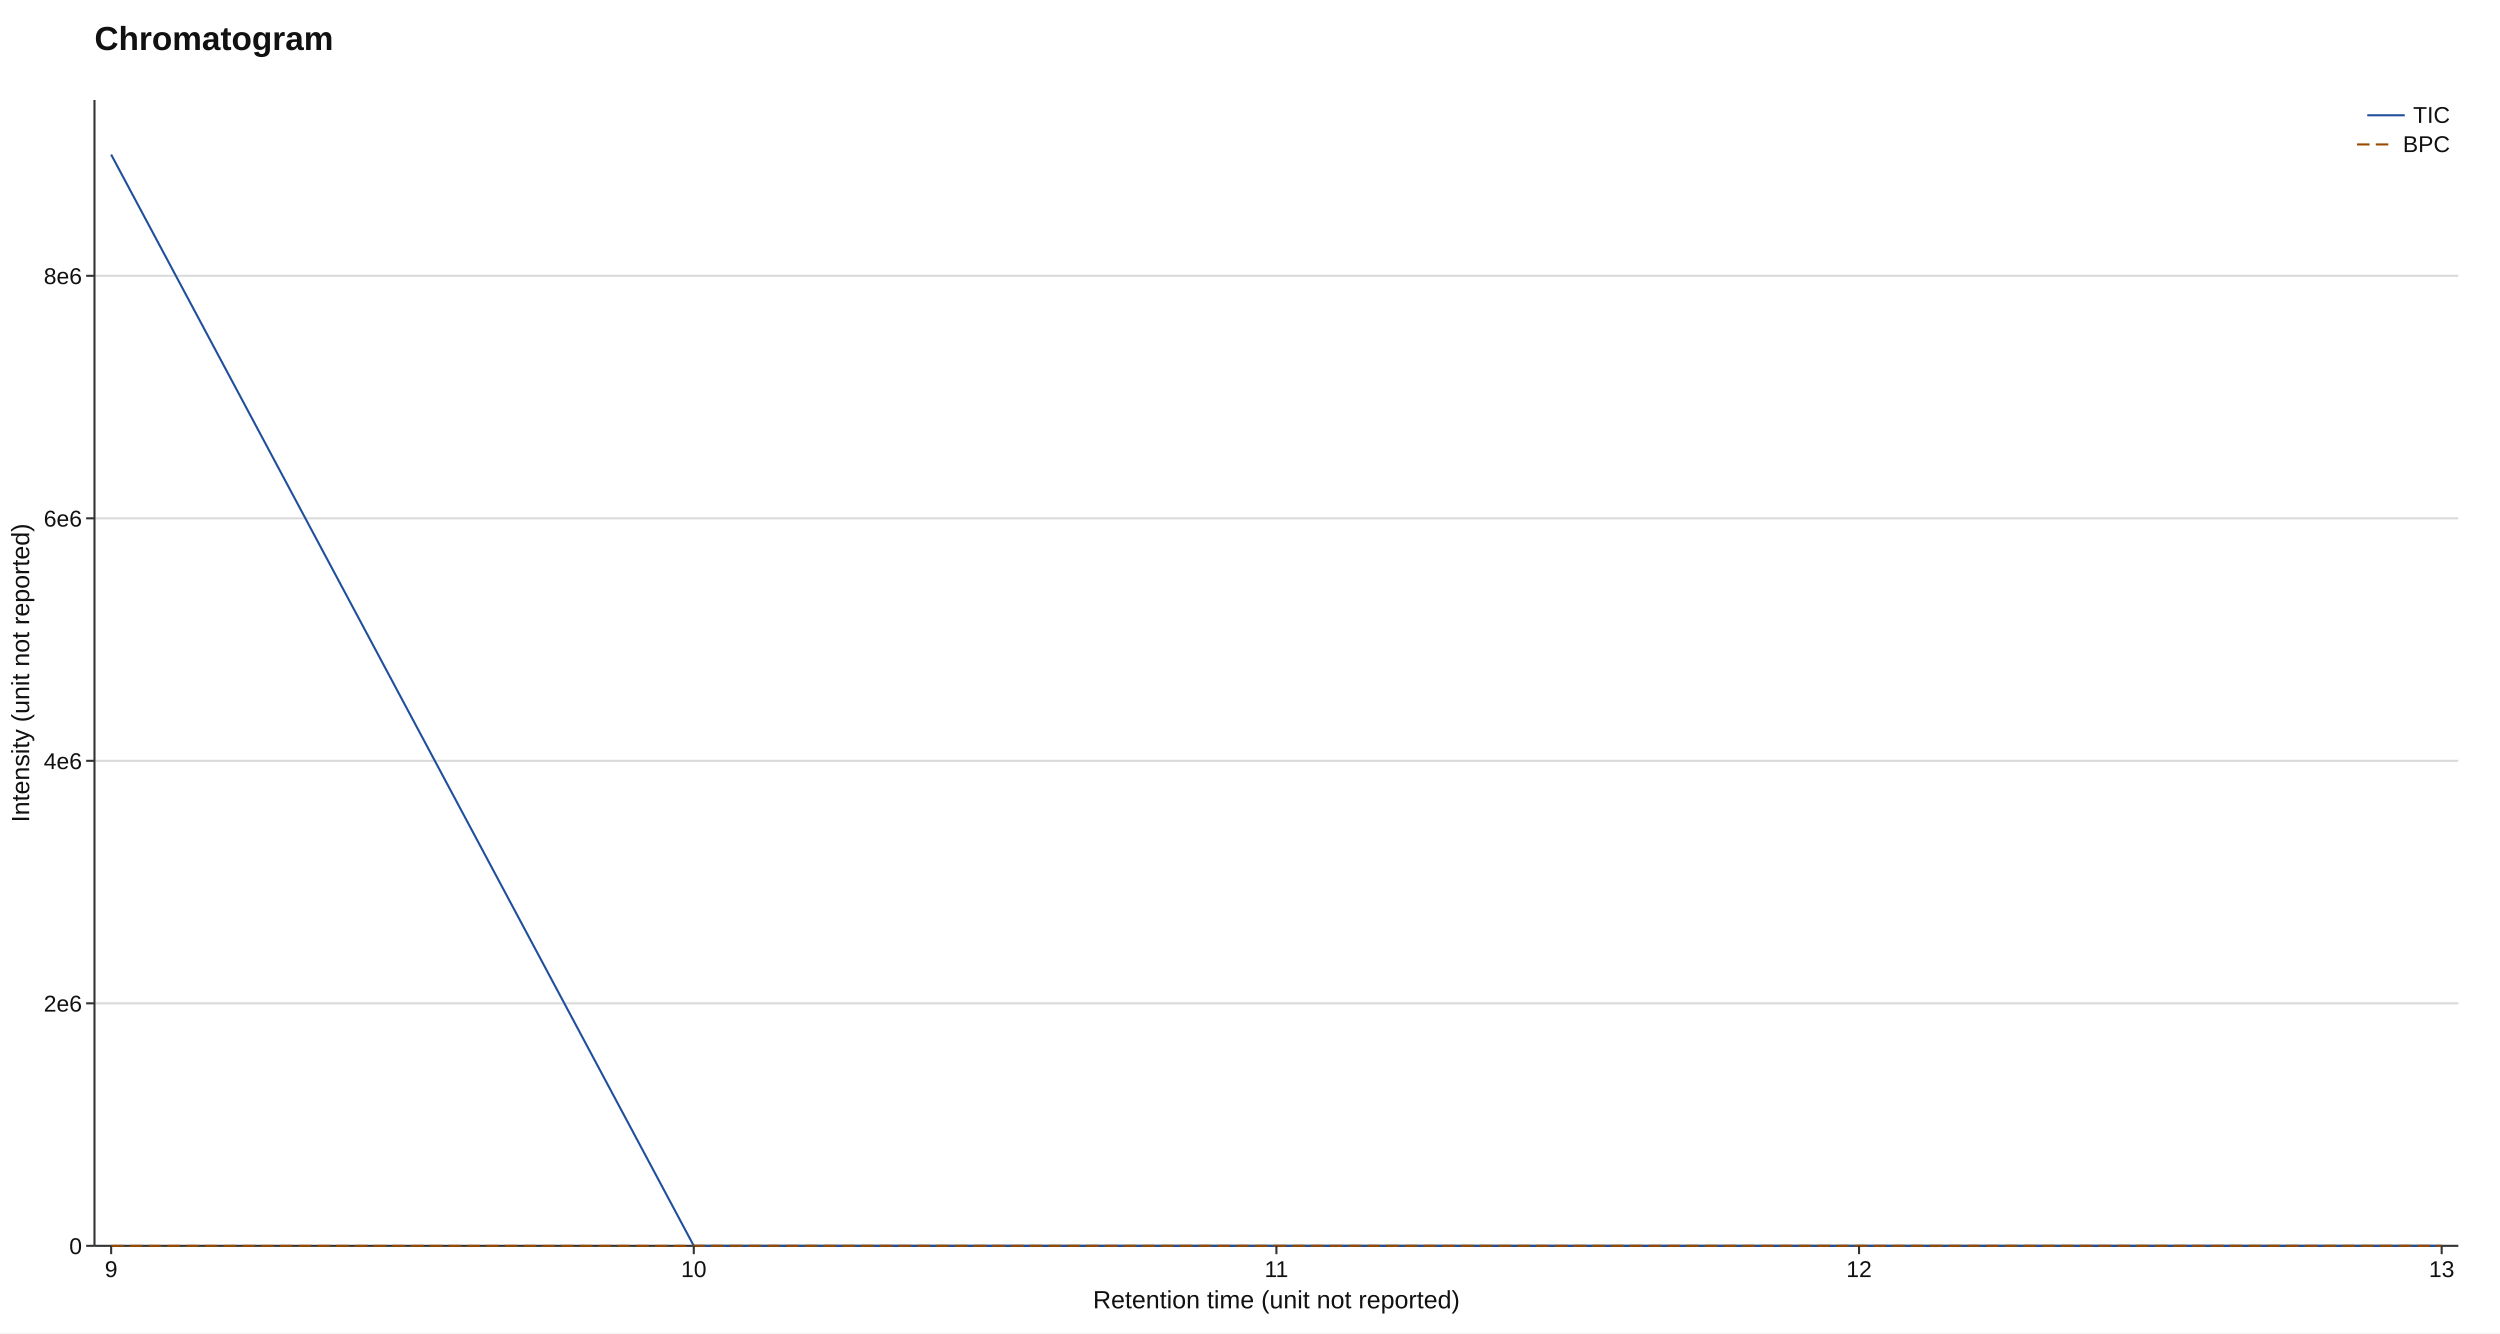
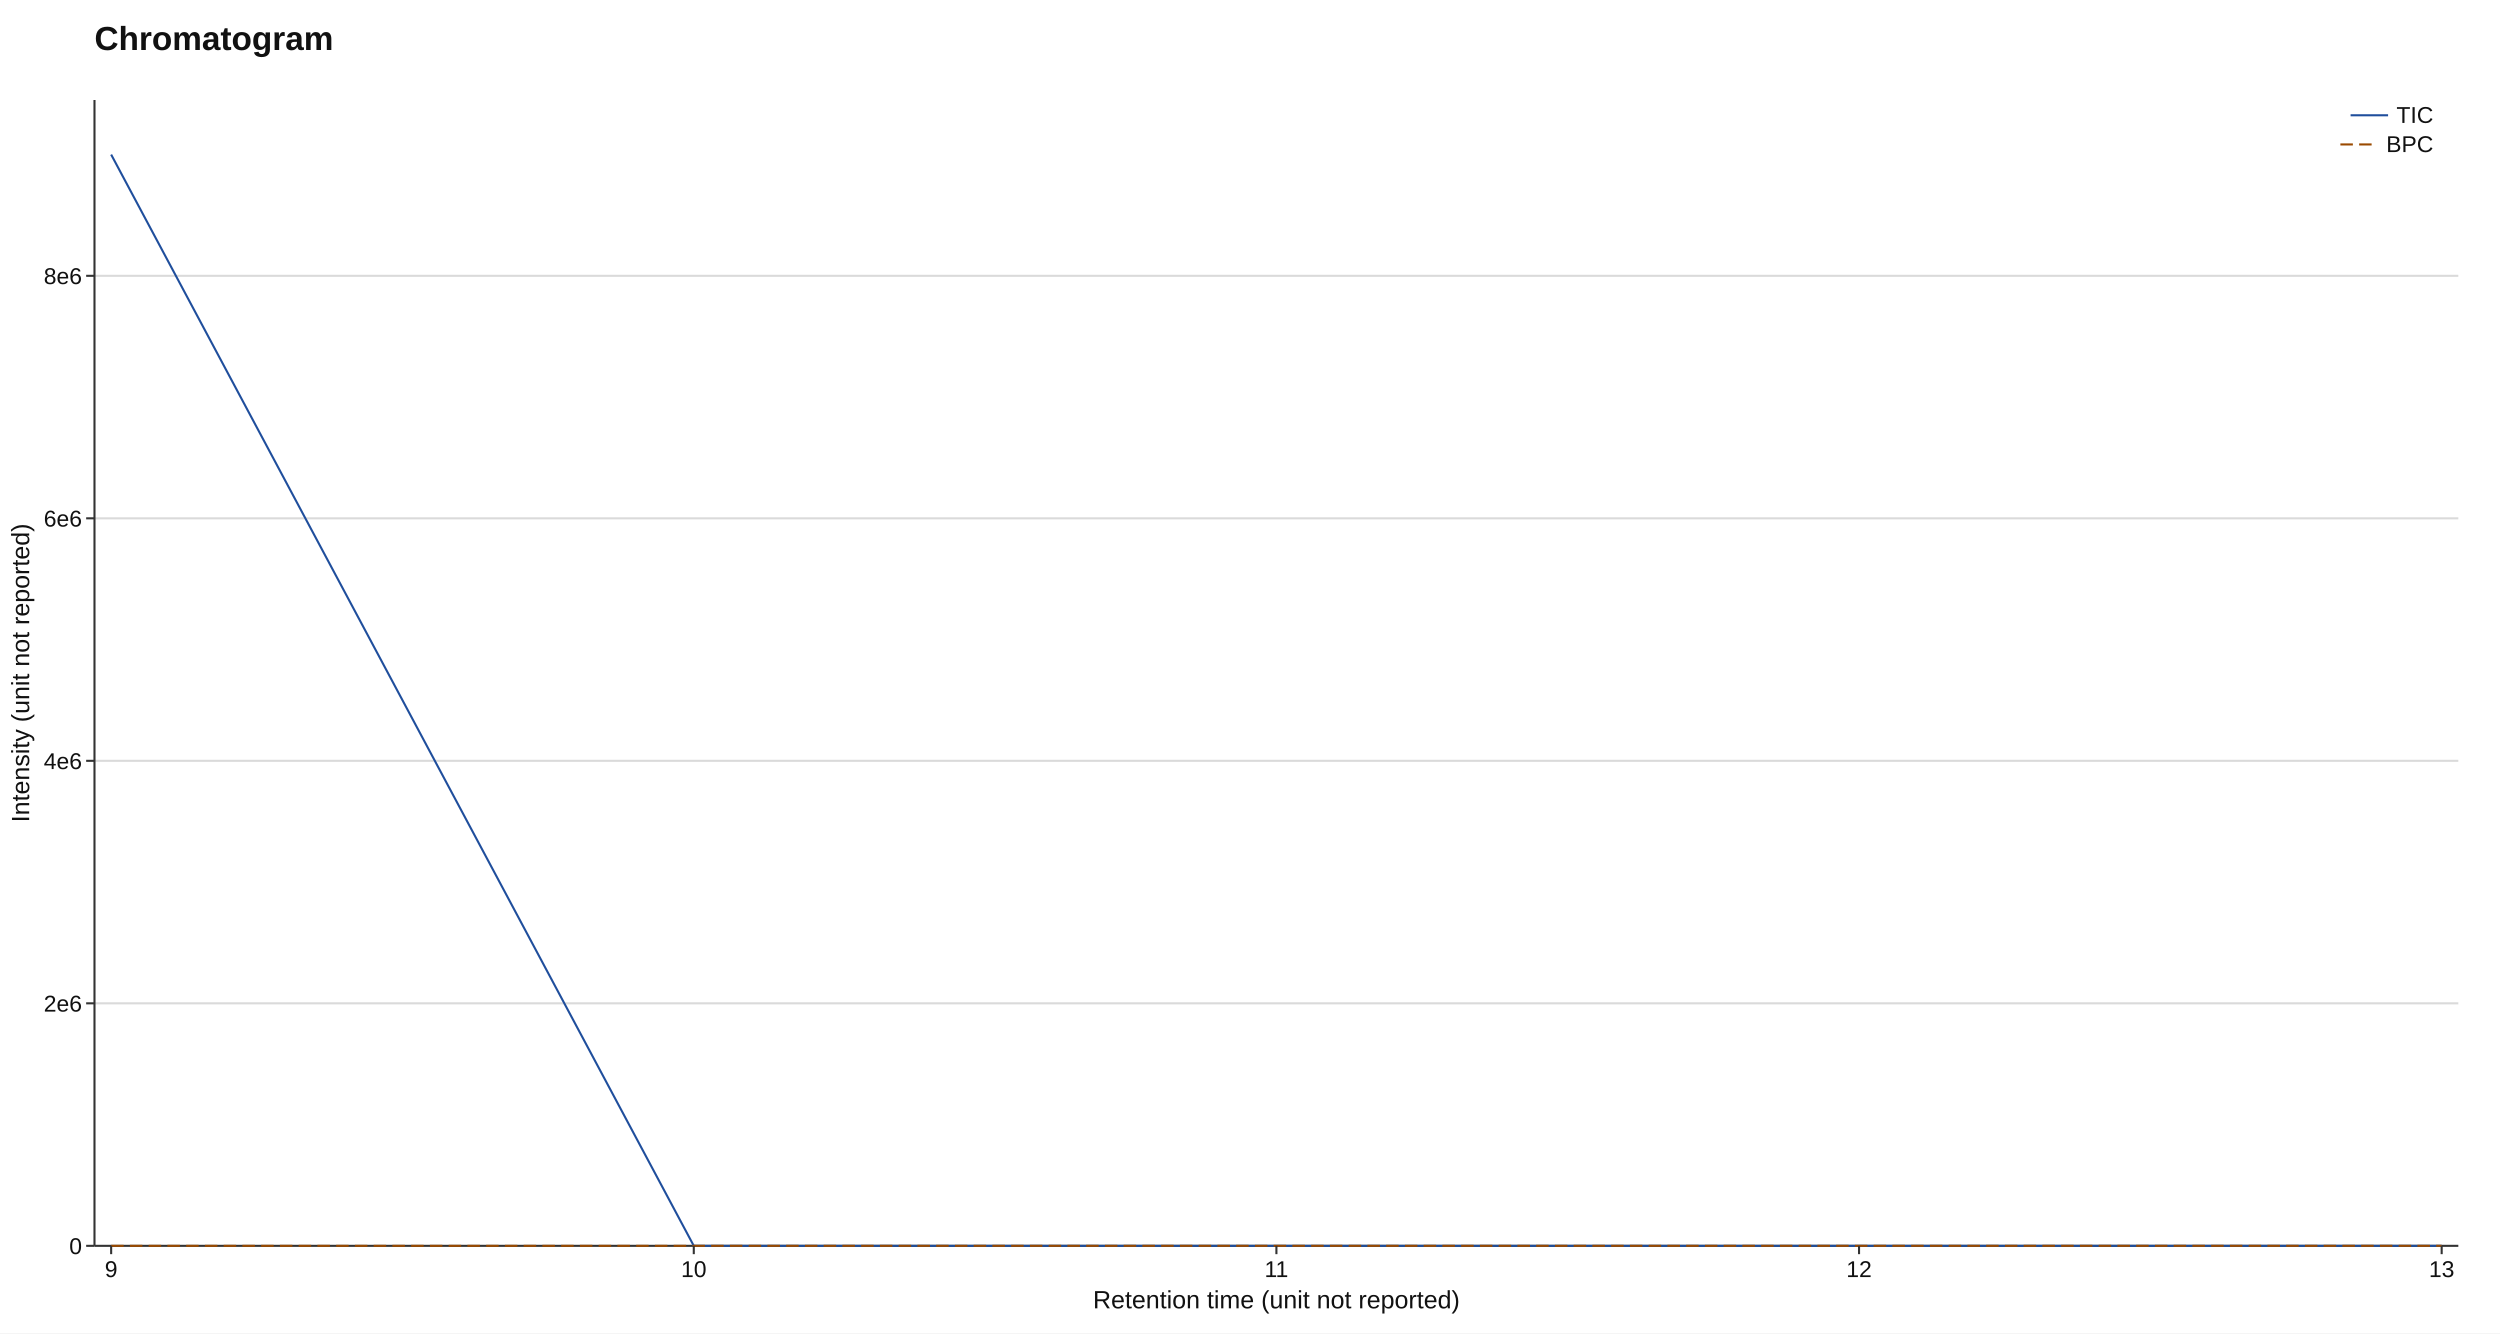
<svg xmlns="http://www.w3.org/2000/svg" width="1200" height="640" viewBox="0 0 1200 640" role="img">
  <rect x="0" y="0" width="1200" height="640" fill="#ffffff" />
  <text x="45.353" y="24" fill="#111111" font-family="Arial, 'Liberation Sans', Helvetica, sans-serif" font-size="16" font-weight="700" xml:space="preserve">Chromatogram</text>
  <line x1="45.353" y1="481.598" x2="1180" y2="481.598" stroke="#333333" stroke-width="1" stroke-opacity="0.18" />
  <line x1="45.353" y1="365.196" x2="1180" y2="365.196" stroke="#333333" stroke-width="1" stroke-opacity="0.18" />
  <line x1="45.353" y1="248.794" x2="1180" y2="248.794" stroke="#333333" stroke-width="1" stroke-opacity="0.18" />
  <line x1="45.353" y1="132.392" x2="1180" y2="132.392" stroke="#333333" stroke-width="1" stroke-opacity="0.18" />
  <line x1="45.353" y1="598" x2="1180" y2="598" stroke="#333333" stroke-width="1" />
  <line x1="45.353" y1="48" x2="45.353" y2="598" stroke="#333333" stroke-width="1" />
  <path d="M53.353 74.191L333.015 597.995L612.677 597.994L892.338 597.994L1172 597.993" fill="none" stroke="#1f4e9c" stroke-width="1" />
  <path d="M53.353 597.999L333.015 597.999L612.677 597.998L892.338 597.998L1172 597.997" fill="none" stroke="#9a4a00" stroke-width="1" stroke-dasharray="6 3" />
-   <line x1="1136.281" y1="55.333" x2="1154.281" y2="55.333" stroke="#1f4e9c" stroke-width="1" />
-   <text x="1176" y="59" fill="#111111" font-family="Arial, 'Liberation Sans', Helvetica, sans-serif" font-size="11" text-anchor="end" xml:space="preserve">TIC</text>
-   <line x1="1131.382" y1="69.333" x2="1149.382" y2="69.333" stroke="#9a4a00" stroke-width="1" stroke-dasharray="6 3" />
-   <text x="1176" y="73" fill="#111111" font-family="Arial, 'Liberation Sans', Helvetica, sans-serif" font-size="11" text-anchor="end" xml:space="preserve">BPC</text>
+   <line x1="1128.281" y1="55.333" x2="1146.281" y2="55.333" stroke="#1f4e9c" stroke-width="1" />
+   <text x="1168" y="59" fill="#111111" font-family="Arial, 'Liberation Sans', Helvetica, sans-serif" font-size="11" text-anchor="end" xml:space="preserve">TIC</text>
+   <line x1="1123.382" y1="69.333" x2="1141.382" y2="69.333" stroke="#9a4a00" stroke-width="1" stroke-dasharray="6 3" />
+   <text x="1168" y="73" fill="#111111" font-family="Arial, 'Liberation Sans', Helvetica, sans-serif" font-size="11" text-anchor="end" xml:space="preserve">BPC</text>
  <line x1="41.353" y1="598" x2="45.353" y2="598" stroke="#333333" stroke-width="1" />
  <text x="39.353" y="601.96" fill="#111111" font-family="Arial, 'Liberation Sans', Helvetica, sans-serif" font-size="11" text-anchor="end" xml:space="preserve">0</text>
  <line x1="41.353" y1="481.598" x2="45.353" y2="481.598" stroke="#333333" stroke-width="1" />
  <text x="39.353" y="485.558" fill="#111111" font-family="Arial, 'Liberation Sans', Helvetica, sans-serif" font-size="11" text-anchor="end" xml:space="preserve">2e6</text>
  <line x1="41.353" y1="365.196" x2="45.353" y2="365.196" stroke="#333333" stroke-width="1" />
  <text x="39.353" y="369.156" fill="#111111" font-family="Arial, 'Liberation Sans', Helvetica, sans-serif" font-size="11" text-anchor="end" xml:space="preserve">4e6</text>
  <line x1="41.353" y1="248.794" x2="45.353" y2="248.794" stroke="#333333" stroke-width="1" />
  <text x="39.353" y="252.754" fill="#111111" font-family="Arial, 'Liberation Sans', Helvetica, sans-serif" font-size="11" text-anchor="end" xml:space="preserve">6e6</text>
  <line x1="41.353" y1="132.392" x2="45.353" y2="132.392" stroke="#333333" stroke-width="1" />
  <text x="39.353" y="136.351" fill="#111111" font-family="Arial, 'Liberation Sans', Helvetica, sans-serif" font-size="11" text-anchor="end" xml:space="preserve">8e6</text>
  <line x1="53.353" y1="598" x2="53.353" y2="602" stroke="#333333" stroke-width="1" />
  <text x="53.353" y="613" fill="#111111" font-family="Arial, 'Liberation Sans', Helvetica, sans-serif" font-size="11" text-anchor="middle" xml:space="preserve">9</text>
  <line x1="333.015" y1="598" x2="333.015" y2="602" stroke="#333333" stroke-width="1" />
  <text x="333.015" y="613" fill="#111111" font-family="Arial, 'Liberation Sans', Helvetica, sans-serif" font-size="11" text-anchor="middle" xml:space="preserve">10</text>
  <line x1="612.677" y1="598" x2="612.677" y2="602" stroke="#333333" stroke-width="1" />
  <text x="612.677" y="613" fill="#111111" font-family="Arial, 'Liberation Sans', Helvetica, sans-serif" font-size="11" text-anchor="middle" xml:space="preserve">11</text>
  <line x1="892.338" y1="598" x2="892.338" y2="602" stroke="#333333" stroke-width="1" />
  <text x="892.338" y="613" fill="#111111" font-family="Arial, 'Liberation Sans', Helvetica, sans-serif" font-size="11" text-anchor="middle" xml:space="preserve">12</text>
  <line x1="1172" y1="598" x2="1172" y2="602" stroke="#333333" stroke-width="1" />
  <text x="1172" y="613" fill="#111111" font-family="Arial, 'Liberation Sans', Helvetica, sans-serif" font-size="11" text-anchor="middle" xml:space="preserve">13</text>
  <text x="612.677" y="628" fill="#111111" font-family="Arial, 'Liberation Sans', Helvetica, sans-serif" font-size="12" text-anchor="middle" xml:space="preserve">Retention time (unit not reported)</text>
  <text x="14" y="323" fill="#111111" font-family="Arial, 'Liberation Sans', Helvetica, sans-serif" font-size="12" text-anchor="middle" transform="rotate(-90 14 323)" xml:space="preserve">Intensity (unit not reported)</text>
</svg>
